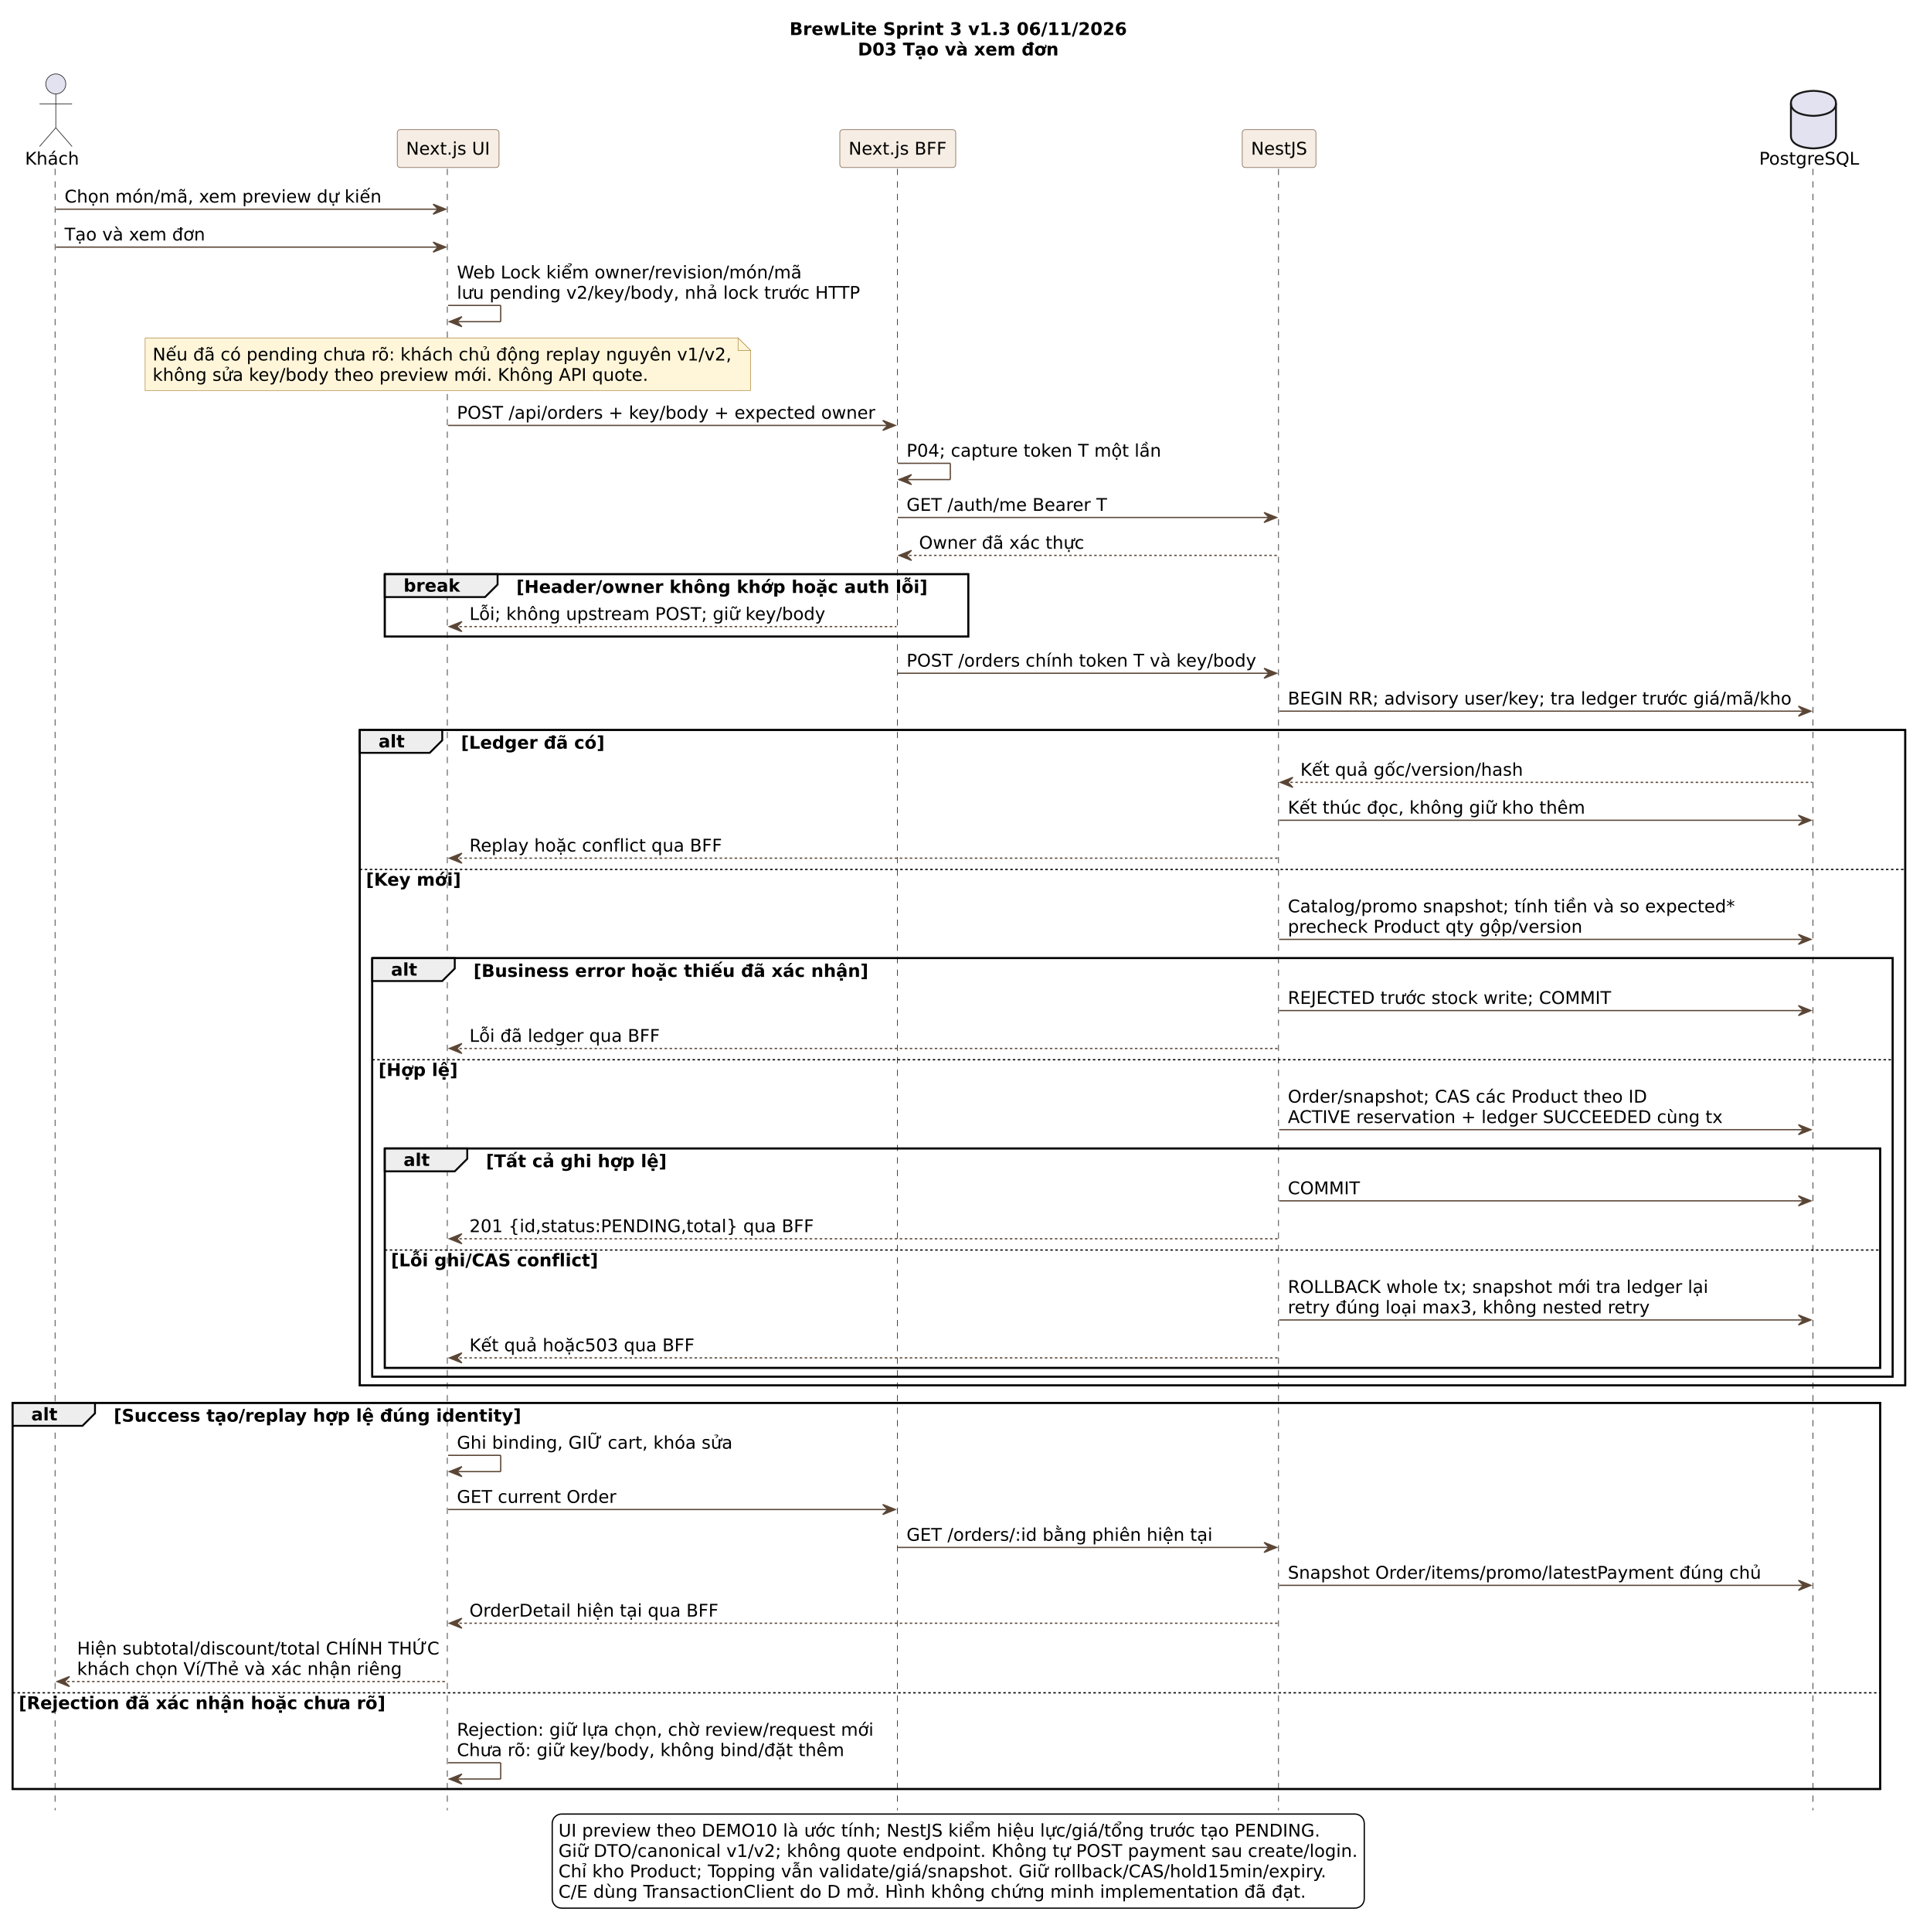
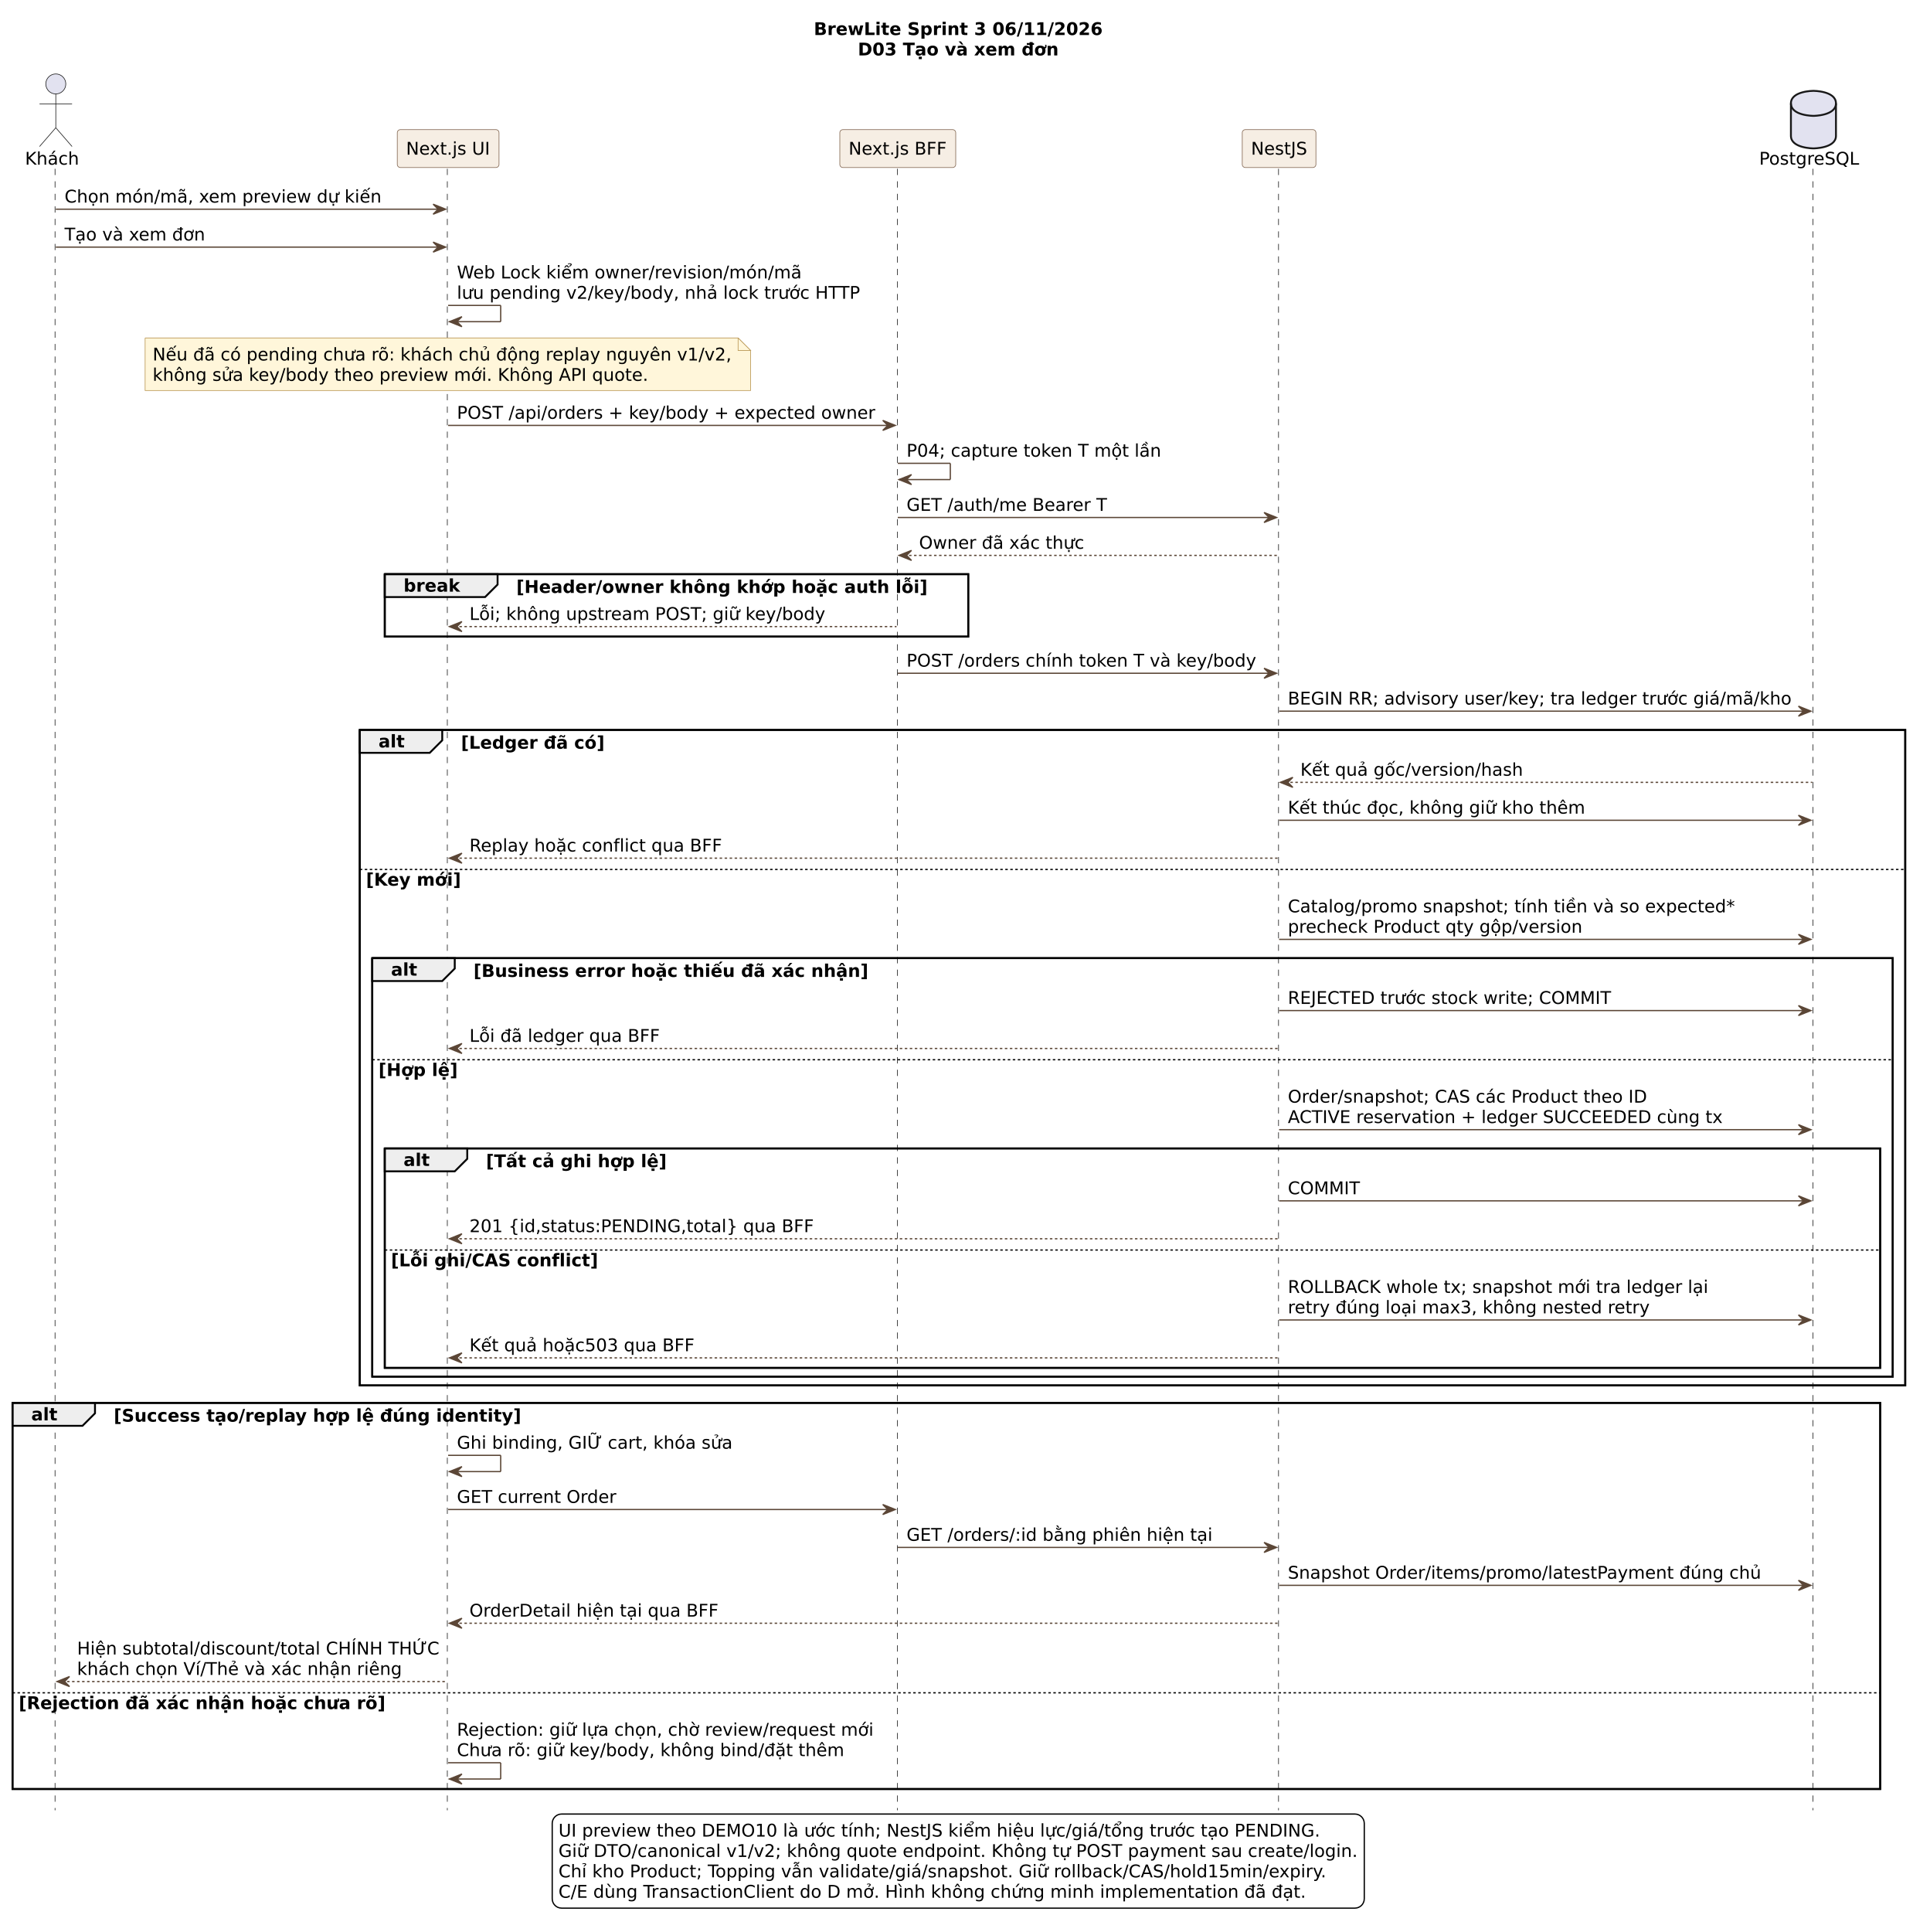
<svg xmlns="http://www.w3.org/2000/svg" contentStyleType="text/css" data-diagram-type="SEQUENCE" height="1544px" preserveAspectRatio="none" style="width:1529px;height:1544px;background:#FFFFFF;" version="1.1" viewBox="0 0 1529 1544" width="1529px" zoomAndPan="magnify">
  <defs />
  <g>
-     <text fill="#000000" font-family="DejaVu Sans" font-size="14" font-weight="bold" lengthAdjust="spacing" textLength="269.698" x="631.136" y="27.995">BrewLite Sprint 3 v1.3 06/11/2026</text>
+     <text fill="#000000" font-family="DejaVu Sans" font-size="14" font-weight="bold" lengthAdjust="spacing" textLength="230.898" x="650.537" y="27.995">BrewLite Sprint 3 06/11/2026</text>
    <text fill="#000000" font-family="DejaVu Sans" font-size="14" font-weight="bold" lengthAdjust="spacing" textLength="160.508" x="685.732" y="44.292">D03 Tạo và xem đơn</text>
    <rect fill="none" height="49.891" style="stroke:#000000;stroke-width:1.5;" width="466.399" x="307.573" y="458.859" />
    <rect fill="none" height="523.828" style="stroke:#000000;stroke-width:1.5;" width="1235.398" x="287.573" y="583.344" />
    <rect fill="none" height="334.453" style="stroke:#000000;stroke-width:1.5;" width="1215.398" x="297.573" y="765.719" />
    <rect fill="none" height="175.375" style="stroke:#000000;stroke-width:1.5;" width="1195.398" x="307.573" y="917.797" />
    <rect fill="none" height="308.562" style="stroke:#000000;stroke-width:1.5;" width="1492.971" x="10" y="1121.172" />
    <g>
      <rect fill="#000000" fill-opacity="0" height="1311.844" width="8" x="40.602" y="134.891" />
      <line style="stroke:#181818;stroke-width:0.5;stroke-dasharray:5.0,5.0;" x1="44" x2="44" y1="134.891" y2="1446.734" />
    </g>
    <g>
      <rect fill="#000000" fill-opacity="0" height="1311.844" width="8" x="354.233" y="134.891" />
      <line style="stroke:#181818;stroke-width:0.5;stroke-dasharray:5.0,5.0;" x1="357.573" x2="357.573" y1="134.891" y2="1446.734" />
    </g>
    <g>
      <rect fill="#000000" fill-opacity="0" height="1311.844" width="8" x="713.645" y="134.891" />
      <line style="stroke:#181818;stroke-width:0.5;stroke-dasharray:5.0,5.0;" x1="717.318" x2="717.318" y1="134.891" y2="1446.734" />
    </g>
    <g>
      <rect fill="#000000" fill-opacity="0" height="1311.844" width="8" x="1018.452" y="134.891" />
      <line style="stroke:#181818;stroke-width:0.5;stroke-dasharray:5.0,5.0;" x1="1022.01" x2="1022.01" y1="134.891" y2="1446.734" />
    </g>
    <g>
      <rect fill="#000000" fill-opacity="0" height="1311.844" width="8" x="1445.595" y="134.891" />
      <line style="stroke:#181818;stroke-width:0.5;stroke-dasharray:5.0,5.0;" x1="1449.218" x2="1449.218" y1="134.891" y2="1446.734" />
    </g>
    <g class="participant participant-head" data-participant="K">
      <text fill="#000000" font-family="DejaVu Sans" font-size="14" lengthAdjust="spacing" textLength="43.203" x="20" y="131.589">Khách</text>
      <ellipse cx="44.602" cy="67.094" fill="#E2E2F0" rx="8" ry="8" style="stroke:#181818;stroke-width:0.5;" />
      <path d="M44.602,75.094 L44.602,102.094 M31.602,83.094 L57.602,83.094 M44.602,102.094 L31.602,117.094 M44.602,102.094 L57.602,117.094" fill="none" style="stroke:#181818;stroke-width:0.5;" />
    </g>
    <g class="participant participant-head" data-participant="UI">
      <rect fill="#F6EEE4" height="30.297" rx="2.5" ry="2.5" style="stroke:#80644F;stroke-width:0.5;" width="81.32" x="317.573" y="103.594" />
      <text fill="#000000" font-family="DejaVu Sans" font-size="14" lengthAdjust="spacing" textLength="67.32" x="324.573" y="123.589">Next.js UI</text>
    </g>
    <g class="participant participant-head" data-participant="BFF">
      <rect fill="#F6EEE4" height="30.297" rx="2.5" ry="2.5" style="stroke:#80644F;stroke-width:0.5;" width="92.654" x="671.318" y="103.594" />
      <text fill="#000000" font-family="DejaVu Sans" font-size="14" lengthAdjust="spacing" textLength="78.654" x="678.318" y="123.589">Next.js BFF</text>
    </g>
    <g class="participant participant-head" data-participant="API">
      <rect fill="#F6EEE4" height="30.297" rx="2.5" ry="2.5" style="stroke:#80644F;stroke-width:0.5;" width="58.885" x="993.01" y="103.594" />
      <text fill="#000000" font-family="DejaVu Sans" font-size="14" lengthAdjust="spacing" textLength="44.885" x="1000.01" y="123.589">NestJS</text>
    </g>
    <g class="participant participant-head" data-participant="DB">
      <text fill="#000000" font-family="DejaVu Sans" font-size="14" lengthAdjust="spacing" textLength="80.753" x="1406.218" y="131.589">PostgreSQL</text>
      <path d="M1431.595,82.594 C1431.595,72.594 1449.595,72.594 1449.595,72.594 C1449.595,72.594 1467.595,72.594 1467.595,82.594 L1467.595,108.594 C1467.595,118.594 1449.595,118.594 1449.595,118.594 C1449.595,118.594 1431.595,118.594 1431.595,108.594 L1431.595,82.594" fill="#E2E2F0" style="stroke:#181818;stroke-width:1.5;" />
      <path d="M1431.595,82.594 C1431.595,92.594 1449.595,92.594 1449.595,92.594 C1449.595,92.594 1467.595,92.594 1467.595,82.594" fill="none" style="stroke:#181818;stroke-width:1.5;" />
    </g>
    <g class="message" data-participant-1="K" data-participant-2="UI">
      <polygon fill="#5B4636" points="346.233,163.188,356.233,167.188,346.233,171.188,350.233,167.188" style="stroke:#5B4636;stroke-width:1;" />
      <line style="stroke:#5B4636;stroke-width:1;" x1="44.602" x2="352.233" y1="167.188" y2="167.188" />
      <text fill="#000000" font-family="DejaVu Sans" font-size="14" lengthAdjust="spacing" textLength="254.071" x="51.602" y="161.886">Chọn món/mã, xem preview dự kiến</text>
    </g>
    <g class="message" data-participant-1="K" data-participant-2="UI">
      <polygon fill="#5B4636" points="346.233,193.484,356.233,197.484,346.233,201.484,350.233,197.484" style="stroke:#5B4636;stroke-width:1;" />
      <line style="stroke:#5B4636;stroke-width:1;" x1="44.602" x2="352.233" y1="197.484" y2="197.484" />
      <text fill="#000000" font-family="DejaVu Sans" font-size="14" lengthAdjust="spacing" textLength="112.772" x="51.602" y="192.183">Tạo và xem đơn</text>
    </g>
    <g class="message" data-participant-1="UI" data-participant-2="UI">
      <line style="stroke:#5B4636;stroke-width:1;" x1="358.233" x2="400.233" y1="244.078" y2="244.078" />
      <line style="stroke:#5B4636;stroke-width:1;" x1="400.233" x2="400.233" y1="244.078" y2="257.078" />
      <line style="stroke:#5B4636;stroke-width:1;" x1="359.233" x2="400.233" y1="257.078" y2="257.078" />
      <polygon fill="#5B4636" points="369.233,253.078,359.233,257.078,369.233,261.078,365.233,257.078" style="stroke:#5B4636;stroke-width:1;" />
      <text fill="#000000" font-family="DejaVu Sans" font-size="14" lengthAdjust="spacing" textLength="276.978" x="365.233" y="222.48">Web Lock kiểm owner/revision/món/mã</text>
      <text fill="#000000" font-family="DejaVu Sans" font-size="14" lengthAdjust="spacing" textLength="322.991" x="365.233" y="238.776">lưu pending v2/key/body, nhả lock trước HTTP</text>
    </g>
    <path d="M116,270.078 L116,312.078 L600,312.078 L600,280.078 L590,270.078 L116,270.078" fill="#FFF6DA" style="stroke:#B89551;stroke-width:0.5;" />
    <path d="M590,270.078 L590,280.078 L600,280.078 L590,270.078" fill="#FFF6DA" style="stroke:#B89551;stroke-width:0.5;" />
    <text fill="#000000" font-family="DejaVu Sans" font-size="14" lengthAdjust="spacing" textLength="463.36" x="122" y="288.073">Nếu đã có pending chưa rõ: khách chủ động replay nguyên v1/v2,</text>
    <text fill="#000000" font-family="DejaVu Sans" font-size="14" lengthAdjust="spacing" textLength="396.983" x="122" y="304.37">không sửa key/body theo preview mới. Không API quote.</text>
    <g class="message" data-participant-1="UI" data-participant-2="BFF">
      <polygon fill="#5B4636" points="705.645,335.969,715.645,339.969,705.645,343.969,709.645,339.969" style="stroke:#5B4636;stroke-width:1;" />
      <line style="stroke:#5B4636;stroke-width:1;" x1="358.233" x2="711.645" y1="339.969" y2="339.969" />
      <text fill="#000000" font-family="DejaVu Sans" font-size="14" lengthAdjust="spacing" textLength="335.412" x="365.233" y="334.667">POST /api/orders + key/body + expected owner</text>
    </g>
    <g class="message" data-participant-1="BFF" data-participant-2="BFF">
      <line style="stroke:#5B4636;stroke-width:1;" x1="717.645" x2="759.645" y1="370.266" y2="370.266" />
      <line style="stroke:#5B4636;stroke-width:1;" x1="759.645" x2="759.645" y1="370.266" y2="383.266" />
      <line style="stroke:#5B4636;stroke-width:1;" x1="718.645" x2="759.645" y1="383.266" y2="383.266" />
      <polygon fill="#5B4636" points="728.645,379.266,718.645,383.266,728.645,387.266,724.645,383.266" style="stroke:#5B4636;stroke-width:1;" />
      <text fill="#000000" font-family="DejaVu Sans" font-size="14" lengthAdjust="spacing" textLength="204.353" x="724.645" y="364.964">P04; capture token T một lần</text>
    </g>
    <g class="message" data-participant-1="BFF" data-participant-2="API">
      <polygon fill="#5B4636" points="1010.452,409.562,1020.452,413.562,1010.452,417.562,1014.452,413.562" style="stroke:#5B4636;stroke-width:1;" />
      <line style="stroke:#5B4636;stroke-width:1;" x1="717.645" x2="1016.452" y1="413.562" y2="413.562" />
      <text fill="#000000" font-family="DejaVu Sans" font-size="14" lengthAdjust="spacing" textLength="160.569" x="724.645" y="408.261">GET /auth/me Bearer T</text>
    </g>
    <g class="message" data-participant-1="API" data-participant-2="BFF">
      <polygon fill="#5B4636" points="728.645,439.859,718.645,443.859,728.645,447.859,724.645,443.859" style="stroke:#5B4636;stroke-width:1;" />
      <line style="stroke:#5B4636;stroke-width:1;stroke-dasharray:2.0,2.0;" x1="722.645" x2="1021.452" y1="443.859" y2="443.859" />
      <text fill="#000000" font-family="DejaVu Sans" font-size="14" lengthAdjust="spacing" textLength="132.023" x="734.645" y="438.558">Owner đã xác thực</text>
    </g>
    <path d="M307.573,458.859 L397.752,458.859 L397.752,467.156 L387.752,477.156 L307.573,477.156 L307.573,458.859" fill="#EEEEEE" style="stroke:#000000;stroke-width:1.5;" />
    <rect fill="none" height="49.891" style="stroke:#000000;stroke-width:1.5;" width="466.399" x="307.573" y="458.859" />
    <text fill="#000000" font-family="DejaVu Sans" font-size="14" font-weight="bold" lengthAdjust="spacing" textLength="45.179" x="322.573" y="472.854">break</text>
    <text fill="#000000" font-family="DejaVu Sans" font-size="14" font-weight="bold" lengthAdjust="spacing" textLength="328.699" x="412.752" y="473.854">[Header/owner không khớp hoặc auth lỗi]</text>
    <g class="message" data-participant-1="BFF" data-participant-2="UI">
      <polygon fill="#5B4636" points="369.233,496.75,359.233,500.75,369.233,504.75,365.233,500.75" style="stroke:#5B4636;stroke-width:1;" />
      <line style="stroke:#5B4636;stroke-width:1;stroke-dasharray:2.0,2.0;" x1="363.233" x2="716.645" y1="500.75" y2="500.75" />
      <text fill="#000000" font-family="DejaVu Sans" font-size="14" lengthAdjust="spacing" textLength="285.271" x="375.233" y="495.448">Lỗi; không upstream POST; giữ key/body</text>
    </g>
    <g class="message" data-participant-1="BFF" data-participant-2="API">
      <polygon fill="#5B4636" points="1010.452,534.047,1020.452,538.047,1010.452,542.047,1014.452,538.047" style="stroke:#5B4636;stroke-width:1;" />
      <line style="stroke:#5B4636;stroke-width:1;" x1="717.645" x2="1016.452" y1="538.047" y2="538.047" />
      <text fill="#000000" font-family="DejaVu Sans" font-size="14" lengthAdjust="spacing" textLength="280.807" x="724.645" y="532.745">POST /orders chính token T và key/body</text>
    </g>
    <g class="message" data-participant-1="API" data-participant-2="DB">
      <polygon fill="#5B4636" points="1437.595,564.344,1447.595,568.344,1437.595,572.344,1441.595,568.344" style="stroke:#5B4636;stroke-width:1;" />
      <line style="stroke:#5B4636;stroke-width:1;" x1="1022.452" x2="1443.595" y1="568.344" y2="568.344" />
      <text fill="#000000" font-family="DejaVu Sans" font-size="14" lengthAdjust="spacing" textLength="403.143" x="1029.452" y="563.042">BEGIN RR; advisory user/key; tra ledger trước giá/mã/kho</text>
    </g>
    <path d="M287.573,583.344 L353.512,583.344 L353.512,591.641 L343.512,601.641 L287.573,601.641 L287.573,583.344" fill="#EEEEEE" style="stroke:#000000;stroke-width:1.5;" />
    <rect fill="none" height="523.828" style="stroke:#000000;stroke-width:1.5;" width="1235.398" x="287.573" y="583.344" />
    <text fill="#000000" font-family="DejaVu Sans" font-size="14" font-weight="bold" lengthAdjust="spacing" textLength="20.939" x="302.573" y="597.339">alt</text>
    <text fill="#000000" font-family="DejaVu Sans" font-size="14" font-weight="bold" lengthAdjust="spacing" textLength="114.789" x="368.512" y="598.339">[Ledger đã có]</text>
    <g class="message" data-participant-1="DB" data-participant-2="API">
      <polygon fill="#5B4636" points="1033.452,621.234,1023.452,625.234,1033.452,629.234,1029.452,625.234" style="stroke:#5B4636;stroke-width:1;" />
      <line style="stroke:#5B4636;stroke-width:1;stroke-dasharray:2.0,2.0;" x1="1027.452" x2="1448.595" y1="625.234" y2="625.234" />
      <text fill="#000000" font-family="DejaVu Sans" font-size="14" lengthAdjust="spacing" textLength="178.001" x="1039.452" y="619.933">Kết quả gốc/version/hash</text>
    </g>
    <g class="message" data-participant-1="API" data-participant-2="DB">
      <polygon fill="#5B4636" points="1437.595,651.531,1447.595,655.531,1437.595,659.531,1441.595,655.531" style="stroke:#5B4636;stroke-width:1;" />
      <line style="stroke:#5B4636;stroke-width:1;" x1="1022.452" x2="1443.595" y1="655.531" y2="655.531" />
      <text fill="#000000" font-family="DejaVu Sans" font-size="14" lengthAdjust="spacing" textLength="237.631" x="1029.452" y="650.23">Kết thúc đọc, không giữ kho thêm</text>
    </g>
    <g class="message" data-participant-1="API" data-participant-2="UI">
      <polygon fill="#5B4636" points="369.233,681.828,359.233,685.828,369.233,689.828,365.233,685.828" style="stroke:#5B4636;stroke-width:1;" />
      <line style="stroke:#5B4636;stroke-width:1;stroke-dasharray:2.0,2.0;" x1="363.233" x2="1021.452" y1="685.828" y2="685.828" />
      <text fill="#000000" font-family="DejaVu Sans" font-size="14" lengthAdjust="spacing" textLength="202.576" x="375.233" y="680.526">Replay hoặc conflict qua BFF</text>
    </g>
    <line style="stroke:#000000;stroke-width:1;stroke-dasharray:2.0,2.0;" x1="287.573" x2="1522.971" y1="694.828" y2="694.828" />
    <text fill="#000000" font-family="DejaVu Sans" font-size="14" font-weight="bold" lengthAdjust="spacing" textLength="76.145" x="292.573" y="707.823">[Key mới]</text>
    <g class="message" data-participant-1="API" data-participant-2="DB">
      <polygon fill="#5B4636" points="1437.595,746.719,1447.595,750.719,1437.595,754.719,1441.595,750.719" style="stroke:#5B4636;stroke-width:1;" />
      <line style="stroke:#5B4636;stroke-width:1;" x1="1022.452" x2="1443.595" y1="750.719" y2="750.719" />
      <text fill="#000000" font-family="DejaVu Sans" font-size="14" lengthAdjust="spacing" textLength="357.964" x="1029.452" y="729.12">Catalog/promo snapshot; tính tiền và so expected*</text>
      <text fill="#000000" font-family="DejaVu Sans" font-size="14" lengthAdjust="spacing" textLength="236.298" x="1029.452" y="745.417">precheck Product qty gộp/version</text>
    </g>
    <path d="M297.573,765.719 L363.512,765.719 L363.512,774.016 L353.512,784.016 L297.573,784.016 L297.573,765.719" fill="#EEEEEE" style="stroke:#000000;stroke-width:1.5;" />
    <rect fill="none" height="334.453" style="stroke:#000000;stroke-width:1.5;" width="1215.398" x="297.573" y="765.719" />
    <text fill="#000000" font-family="DejaVu Sans" font-size="14" font-weight="bold" lengthAdjust="spacing" textLength="20.939" x="312.573" y="779.714">alt</text>
    <text fill="#000000" font-family="DejaVu Sans" font-size="14" font-weight="bold" lengthAdjust="spacing" textLength="315.608" x="378.512" y="780.714">[Business error hoặc thiếu đã xác nhận]</text>
    <g class="message" data-participant-1="API" data-participant-2="DB">
      <polygon fill="#5B4636" points="1437.595,803.609,1447.595,807.609,1437.595,811.609,1441.595,807.609" style="stroke:#5B4636;stroke-width:1;" />
      <line style="stroke:#5B4636;stroke-width:1;" x1="1022.452" x2="1443.595" y1="807.609" y2="807.609" />
      <text fill="#000000" font-family="DejaVu Sans" font-size="14" lengthAdjust="spacing" textLength="258.385" x="1029.452" y="802.308">REJECTED trước stock write; COMMIT</text>
    </g>
    <g class="message" data-participant-1="API" data-participant-2="UI">
      <polygon fill="#5B4636" points="369.233,833.906,359.233,837.906,369.233,841.906,365.233,837.906" style="stroke:#5B4636;stroke-width:1;" />
      <line style="stroke:#5B4636;stroke-width:1;stroke-dasharray:2.0,2.0;" x1="363.233" x2="1021.452" y1="837.906" y2="837.906" />
      <text fill="#000000" font-family="DejaVu Sans" font-size="14" lengthAdjust="spacing" textLength="152.216" x="375.233" y="832.605">Lỗi đã ledger qua BFF</text>
    </g>
    <line style="stroke:#000000;stroke-width:1;stroke-dasharray:2.0,2.0;" x1="297.573" x2="1512.971" y1="846.906" y2="846.906" />
    <text fill="#000000" font-family="DejaVu Sans" font-size="14" font-weight="bold" lengthAdjust="spacing" textLength="63.321" x="302.573" y="859.901">[Hợp lệ]</text>
    <g class="message" data-participant-1="API" data-participant-2="DB">
      <polygon fill="#5B4636" points="1437.595,898.797,1447.595,902.797,1437.595,906.797,1441.595,902.797" style="stroke:#5B4636;stroke-width:1;" />
      <line style="stroke:#5B4636;stroke-width:1;" x1="1022.452" x2="1443.595" y1="902.797" y2="902.797" />
      <text fill="#000000" font-family="DejaVu Sans" font-size="14" lengthAdjust="spacing" textLength="287.943" x="1029.452" y="881.198">Order/snapshot; CAS các Product theo ID</text>
      <text fill="#000000" font-family="DejaVu Sans" font-size="14" lengthAdjust="spacing" textLength="348.134" x="1029.452" y="897.495">ACTIVE reservation + ledger SUCCEEDED cùng tx</text>
    </g>
    <path d="M307.573,917.797 L373.512,917.797 L373.512,926.094 L363.512,936.094 L307.573,936.094 L307.573,917.797" fill="#EEEEEE" style="stroke:#000000;stroke-width:1.5;" />
    <rect fill="none" height="175.375" style="stroke:#000000;stroke-width:1.5;" width="1195.398" x="307.573" y="917.797" />
    <text fill="#000000" font-family="DejaVu Sans" font-size="14" font-weight="bold" lengthAdjust="spacing" textLength="20.939" x="322.573" y="931.792">alt</text>
    <text fill="#000000" font-family="DejaVu Sans" font-size="14" font-weight="bold" lengthAdjust="spacing" textLength="144.416" x="388.512" y="932.792">[Tất cả ghi hợp lệ]</text>
    <g class="message" data-participant-1="API" data-participant-2="DB">
      <polygon fill="#5B4636" points="1437.595,955.688,1447.595,959.688,1437.595,963.688,1441.595,959.688" style="stroke:#5B4636;stroke-width:1;" />
      <line style="stroke:#5B4636;stroke-width:1;" x1="1022.452" x2="1443.595" y1="959.688" y2="959.688" />
      <text fill="#000000" font-family="DejaVu Sans" font-size="14" lengthAdjust="spacing" textLength="57.634" x="1029.452" y="954.386">COMMIT</text>
    </g>
    <g class="message" data-participant-1="API" data-participant-2="UI">
      <polygon fill="#5B4636" points="369.233,985.984,359.233,989.984,369.233,993.984,365.233,989.984" style="stroke:#5B4636;stroke-width:1;" />
      <line style="stroke:#5B4636;stroke-width:1;stroke-dasharray:2.0,2.0;" x1="363.233" x2="1021.452" y1="989.984" y2="989.984" />
      <text fill="#000000" font-family="DejaVu Sans" font-size="14" lengthAdjust="spacing" textLength="275.352" x="375.233" y="984.683">201 {id,status:PENDING,total} qua BFF</text>
    </g>
    <line style="stroke:#000000;stroke-width:1;stroke-dasharray:2.0,2.0;" x1="307.573" x2="1502.971" y1="998.984" y2="998.984" />
    <text fill="#000000" font-family="DejaVu Sans" font-size="14" font-weight="bold" lengthAdjust="spacing" textLength="165.539" x="312.573" y="1011.98">[Lỗi ghi/CAS conflict]</text>
    <g class="message" data-participant-1="API" data-participant-2="DB">
      <polygon fill="#5B4636" points="1437.595,1050.875,1447.595,1054.875,1437.595,1058.875,1441.595,1054.875" style="stroke:#5B4636;stroke-width:1;" />
      <line style="stroke:#5B4636;stroke-width:1;" x1="1022.452" x2="1443.595" y1="1054.875" y2="1054.875" />
      <text fill="#000000" font-family="DejaVu Sans" font-size="14" lengthAdjust="spacing" textLength="336.294" x="1029.452" y="1033.276">ROLLBACK whole tx; snapshot mới tra ledger lại</text>
      <text fill="#000000" font-family="DejaVu Sans" font-size="14" lengthAdjust="spacing" textLength="289.878" x="1029.452" y="1049.573">retry đúng loại max3, không nested retry</text>
    </g>
    <g class="message" data-participant-1="API" data-participant-2="UI">
      <polygon fill="#5B4636" points="369.233,1081.172,359.233,1085.172,369.233,1089.172,365.233,1085.172" style="stroke:#5B4636;stroke-width:1;" />
      <line style="stroke:#5B4636;stroke-width:1;stroke-dasharray:2.0,2.0;" x1="363.233" x2="1021.452" y1="1085.172" y2="1085.172" />
      <text fill="#000000" font-family="DejaVu Sans" font-size="14" lengthAdjust="spacing" textLength="179.908" x="375.233" y="1079.87">Kết quả hoặc503 qua BFF</text>
    </g>
    <path d="M10,1121.172 L75.939,1121.172 L75.939,1129.469 L65.939,1139.469 L10,1139.469 L10,1121.172" fill="#EEEEEE" style="stroke:#000000;stroke-width:1.5;" />
    <rect fill="none" height="308.562" style="stroke:#000000;stroke-width:1.5;" width="1492.971" x="10" y="1121.172" />
    <text fill="#000000" font-family="DejaVu Sans" font-size="14" font-weight="bold" lengthAdjust="spacing" textLength="20.939" x="25" y="1135.167">alt</text>
    <text fill="#000000" font-family="DejaVu Sans" font-size="14" font-weight="bold" lengthAdjust="spacing" textLength="326.108" x="90.939" y="1136.167">[Success tạo/replay hợp lệ đúng identity]</text>
    <g class="message" data-participant-1="UI" data-participant-2="UI">
      <line style="stroke:#5B4636;stroke-width:1;" x1="358.233" x2="400.233" y1="1163.062" y2="1163.062" />
      <line style="stroke:#5B4636;stroke-width:1;" x1="400.233" x2="400.233" y1="1163.062" y2="1176.062" />
      <line style="stroke:#5B4636;stroke-width:1;" x1="359.233" x2="400.233" y1="1176.062" y2="1176.062" />
      <polygon fill="#5B4636" points="369.233,1172.062,359.233,1176.062,369.233,1180.062,365.233,1176.062" style="stroke:#5B4636;stroke-width:1;" />
      <text fill="#000000" font-family="DejaVu Sans" font-size="14" lengthAdjust="spacing" textLength="220.329" x="365.233" y="1157.761">Ghi binding, GIỮ cart, khóa sửa</text>
    </g>
    <g class="message" data-participant-1="UI" data-participant-2="BFF">
      <polygon fill="#5B4636" points="705.645,1202.359,715.645,1206.359,705.645,1210.359,709.645,1206.359" style="stroke:#5B4636;stroke-width:1;" />
      <line style="stroke:#5B4636;stroke-width:1;" x1="358.233" x2="711.645" y1="1206.359" y2="1206.359" />
      <text fill="#000000" font-family="DejaVu Sans" font-size="14" lengthAdjust="spacing" textLength="128.235" x="365.233" y="1201.058">GET current Order</text>
    </g>
    <g class="message" data-participant-1="BFF" data-participant-2="API">
      <polygon fill="#5B4636" points="1010.452,1232.656,1020.452,1236.656,1010.452,1240.656,1014.452,1236.656" style="stroke:#5B4636;stroke-width:1;" />
      <line style="stroke:#5B4636;stroke-width:1;" x1="717.645" x2="1016.452" y1="1236.656" y2="1236.656" />
      <text fill="#000000" font-family="DejaVu Sans" font-size="14" lengthAdjust="spacing" textLength="244.863" x="724.645" y="1231.354">GET /orders/:id bằng phiên hiện tại</text>
    </g>
    <g class="message" data-participant-1="API" data-participant-2="DB">
      <polygon fill="#5B4636" points="1437.595,1262.953,1447.595,1266.953,1437.595,1270.953,1441.595,1266.953" style="stroke:#5B4636;stroke-width:1;" />
      <line style="stroke:#5B4636;stroke-width:1;" x1="1022.452" x2="1443.595" y1="1266.953" y2="1266.953" />
      <text fill="#000000" font-family="DejaVu Sans" font-size="14" lengthAdjust="spacing" textLength="379.552" x="1029.452" y="1261.651">Snapshot Order/items/promo/latestPayment đúng chủ</text>
    </g>
    <g class="message" data-participant-1="API" data-participant-2="UI">
      <polygon fill="#5B4636" points="369.233,1293.25,359.233,1297.25,369.233,1301.25,365.233,1297.25" style="stroke:#5B4636;stroke-width:1;" />
      <line style="stroke:#5B4636;stroke-width:1;stroke-dasharray:2.0,2.0;" x1="363.233" x2="1021.452" y1="1297.25" y2="1297.25" />
      <text fill="#000000" font-family="DejaVu Sans" font-size="14" lengthAdjust="spacing" textLength="199.329" x="375.233" y="1291.948">OrderDetail hiện tại qua BFF</text>
    </g>
    <g class="message" data-participant-1="UI" data-participant-2="K">
      <polygon fill="#5B4636" points="55.602,1339.844,45.602,1343.844,55.602,1347.844,51.602,1343.844" style="stroke:#5B4636;stroke-width:1;" />
      <line style="stroke:#5B4636;stroke-width:1;stroke-dasharray:2.0,2.0;" x1="49.602" x2="357.233" y1="1343.844" y2="1343.844" />
      <text fill="#000000" font-family="DejaVu Sans" font-size="14" lengthAdjust="spacing" textLength="289.632" x="61.602" y="1322.245">Hiện subtotal/discount/total CHÍNH THỨC</text>
      <text fill="#000000" font-family="DejaVu Sans" font-size="14" lengthAdjust="spacing" textLength="259.704" x="61.602" y="1338.542">khách chọn Ví/Thẻ và xác nhận riêng</text>
    </g>
    <line style="stroke:#000000;stroke-width:1;stroke-dasharray:2.0,2.0;" x1="10" x2="1502.971" y1="1352.844" y2="1352.844" />
    <text fill="#000000" font-family="DejaVu Sans" font-size="14" font-weight="bold" lengthAdjust="spacing" textLength="293.111" x="15" y="1365.839">[Rejection đã xác nhận hoặc chưa rõ]</text>
    <g class="message" data-participant-1="UI" data-participant-2="UI">
      <line style="stroke:#5B4636;stroke-width:1;" x1="358.233" x2="400.233" y1="1408.734" y2="1408.734" />
      <line style="stroke:#5B4636;stroke-width:1;" x1="400.233" x2="400.233" y1="1408.734" y2="1421.734" />
      <line style="stroke:#5B4636;stroke-width:1;" x1="359.233" x2="400.233" y1="1421.734" y2="1421.734" />
      <polygon fill="#5B4636" points="369.233,1417.734,359.233,1421.734,369.233,1425.734,365.233,1421.734" style="stroke:#5B4636;stroke-width:1;" />
      <text fill="#000000" font-family="DejaVu Sans" font-size="14" lengthAdjust="spacing" textLength="334.305" x="365.233" y="1387.136">Rejection: giữ lựa chọn, chờ review/request mới</text>
      <text fill="#000000" font-family="DejaVu Sans" font-size="14" lengthAdjust="spacing" textLength="310.413" x="365.233" y="1403.433">Chưa rõ: giữ key/body, không bind/đặt thêm</text>
    </g>
    <rect fill="none" height="75.188" rx="7.5" ry="7.5" style="stroke:#000000;stroke-width:1;" width="649.126" x="441.423" y="1449.734" />
    <text fill="#000000" font-family="DejaVu Sans" font-size="14" lengthAdjust="spacing" textLength="609.15" x="446.423" y="1467.729">UI preview theo DEMO10 là ước tính; NestJS kiểm hiệu lực/giá/tổng trước tạo PENDING.</text>
    <text fill="#000000" font-family="DejaVu Sans" font-size="14" lengthAdjust="spacing" textLength="639.126" x="446.423" y="1484.026">Giữ DTO/canonical v1/v2; không quote endpoint. Không tự POST payment sau create/login.</text>
    <text fill="#000000" font-family="DejaVu Sans" font-size="14" lengthAdjust="spacing" textLength="619.213" x="446.423" y="1500.323">Chỉ kho Product; Topping vẫn validate/giá/snapshot. Giữ rollback/CAS/hold15min/expiry.</text>
    <text fill="#000000" font-family="DejaVu Sans" font-size="14" lengthAdjust="spacing" textLength="599.566" x="446.423" y="1516.62">C/E dùng TransactionClient do D mở. Hình không chứng minh implementation đã đạt.</text>
  </g>
</svg>
